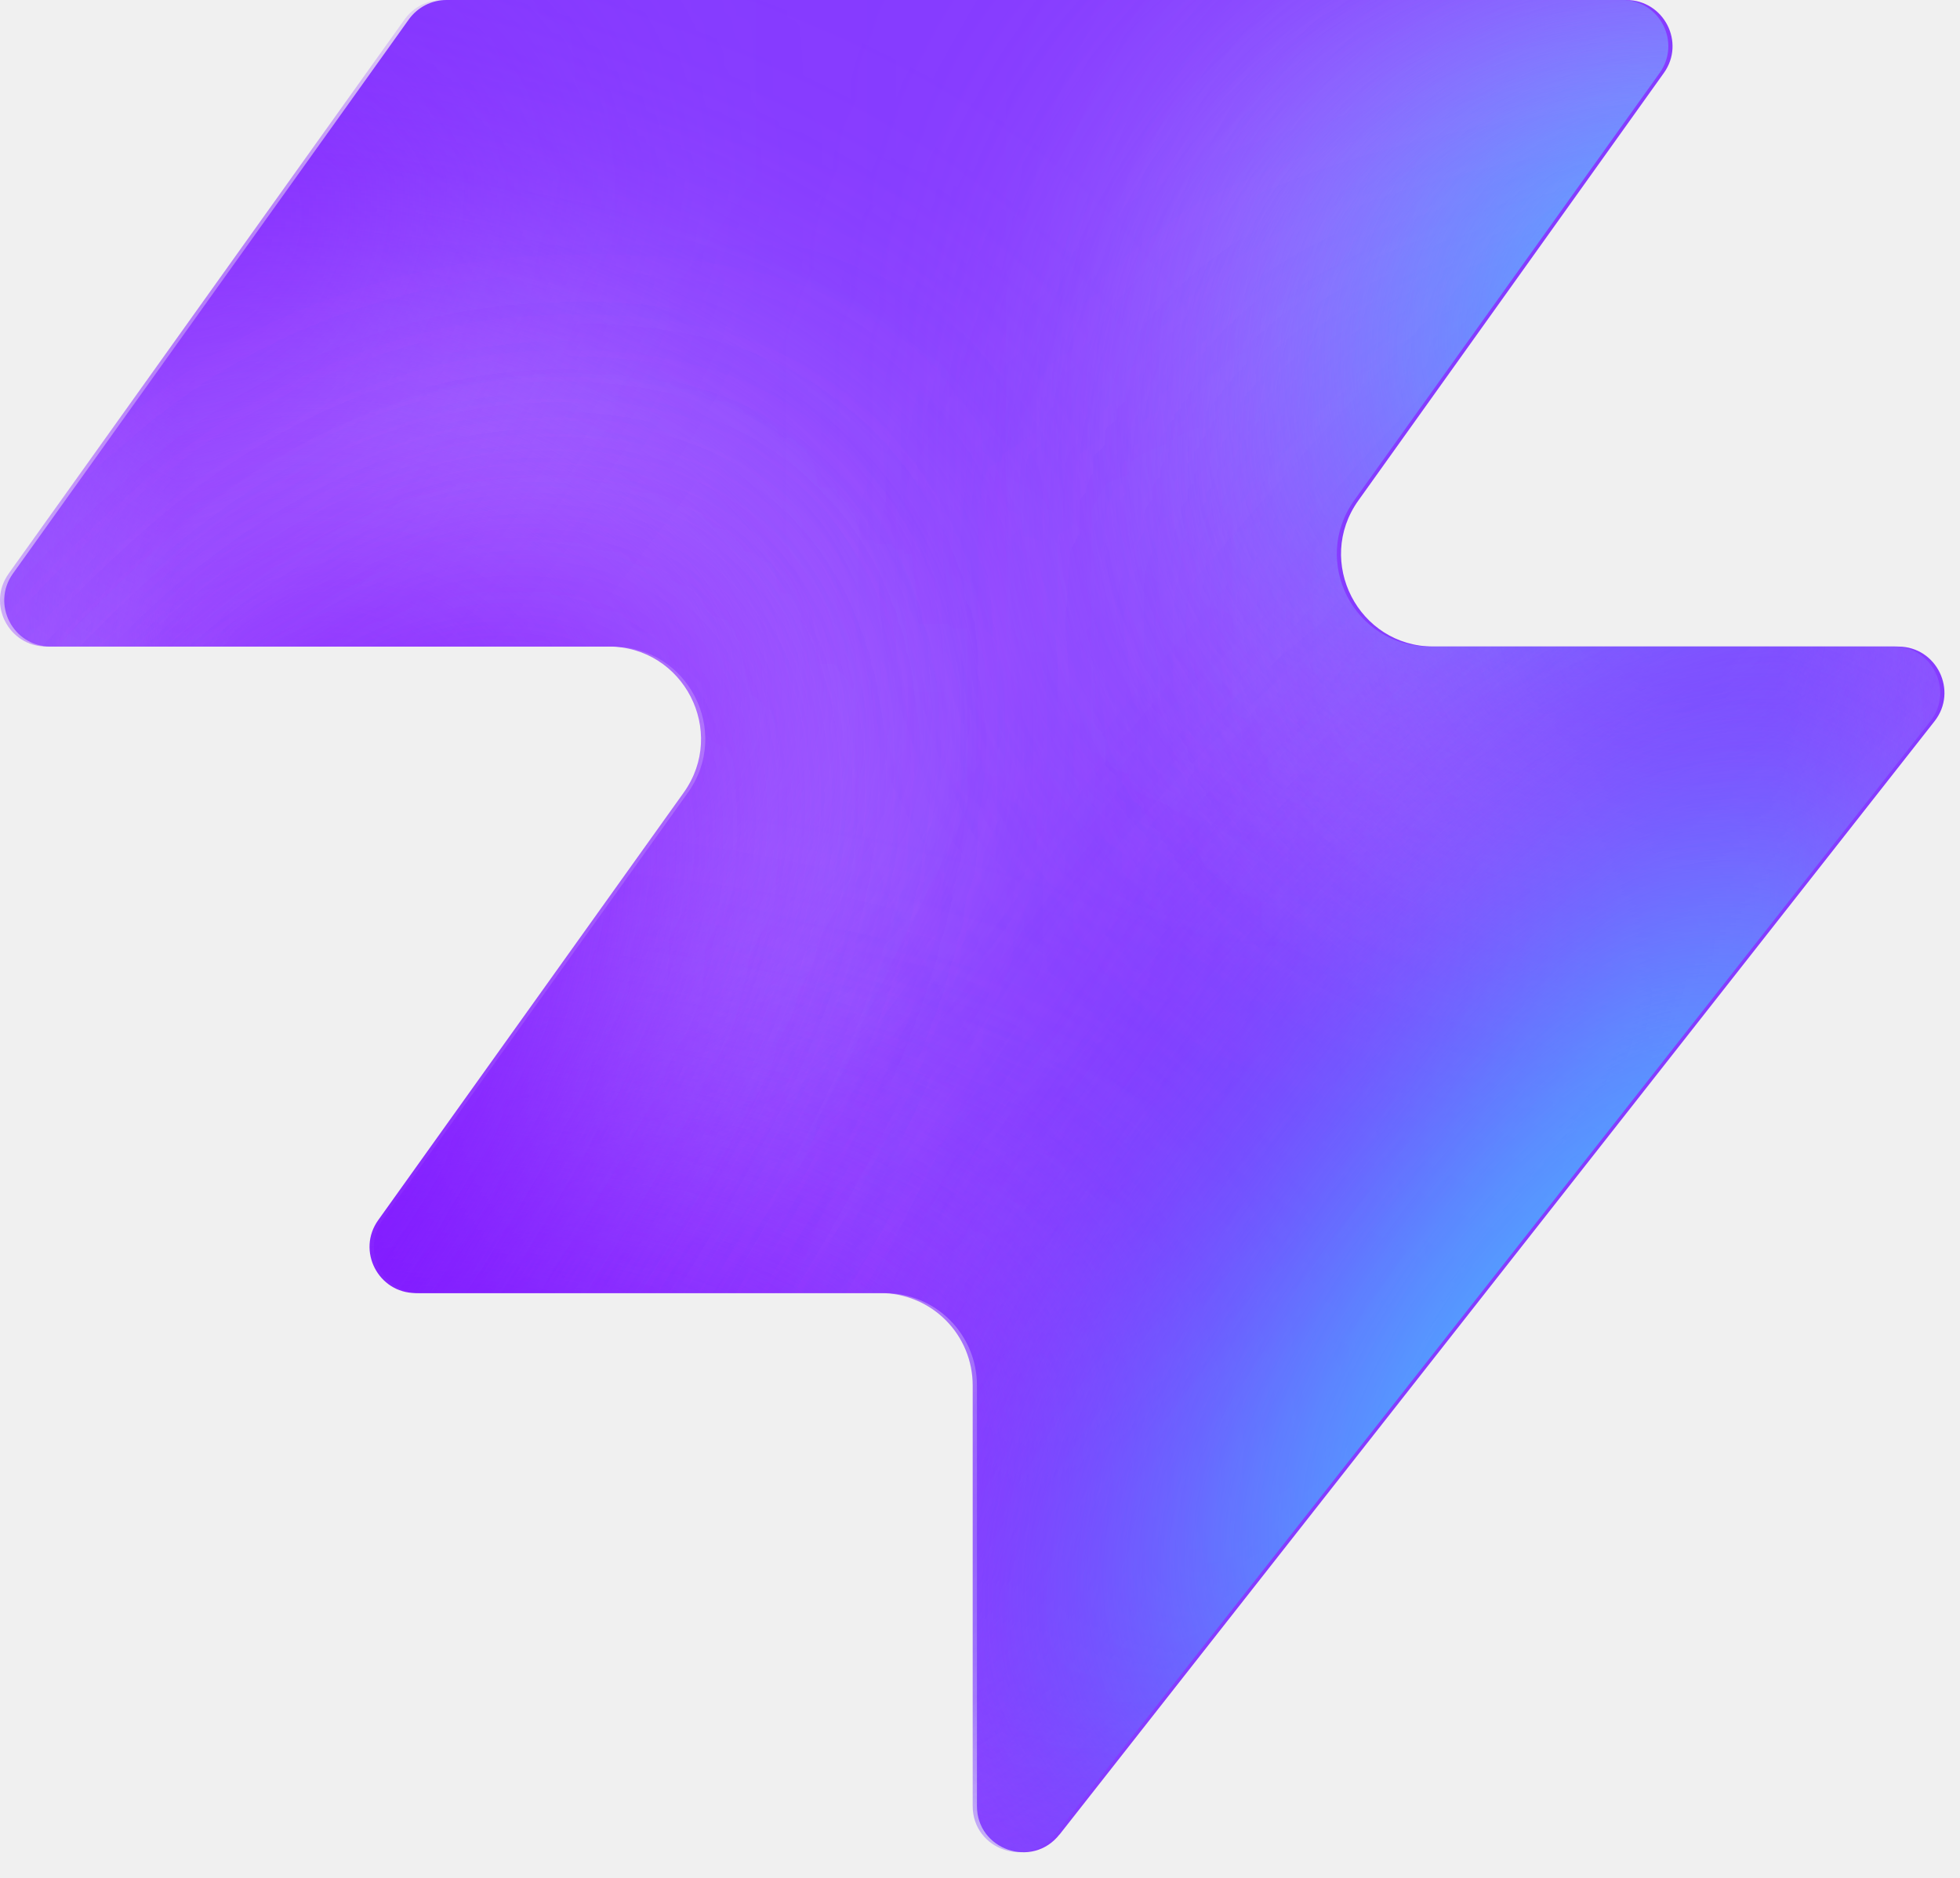
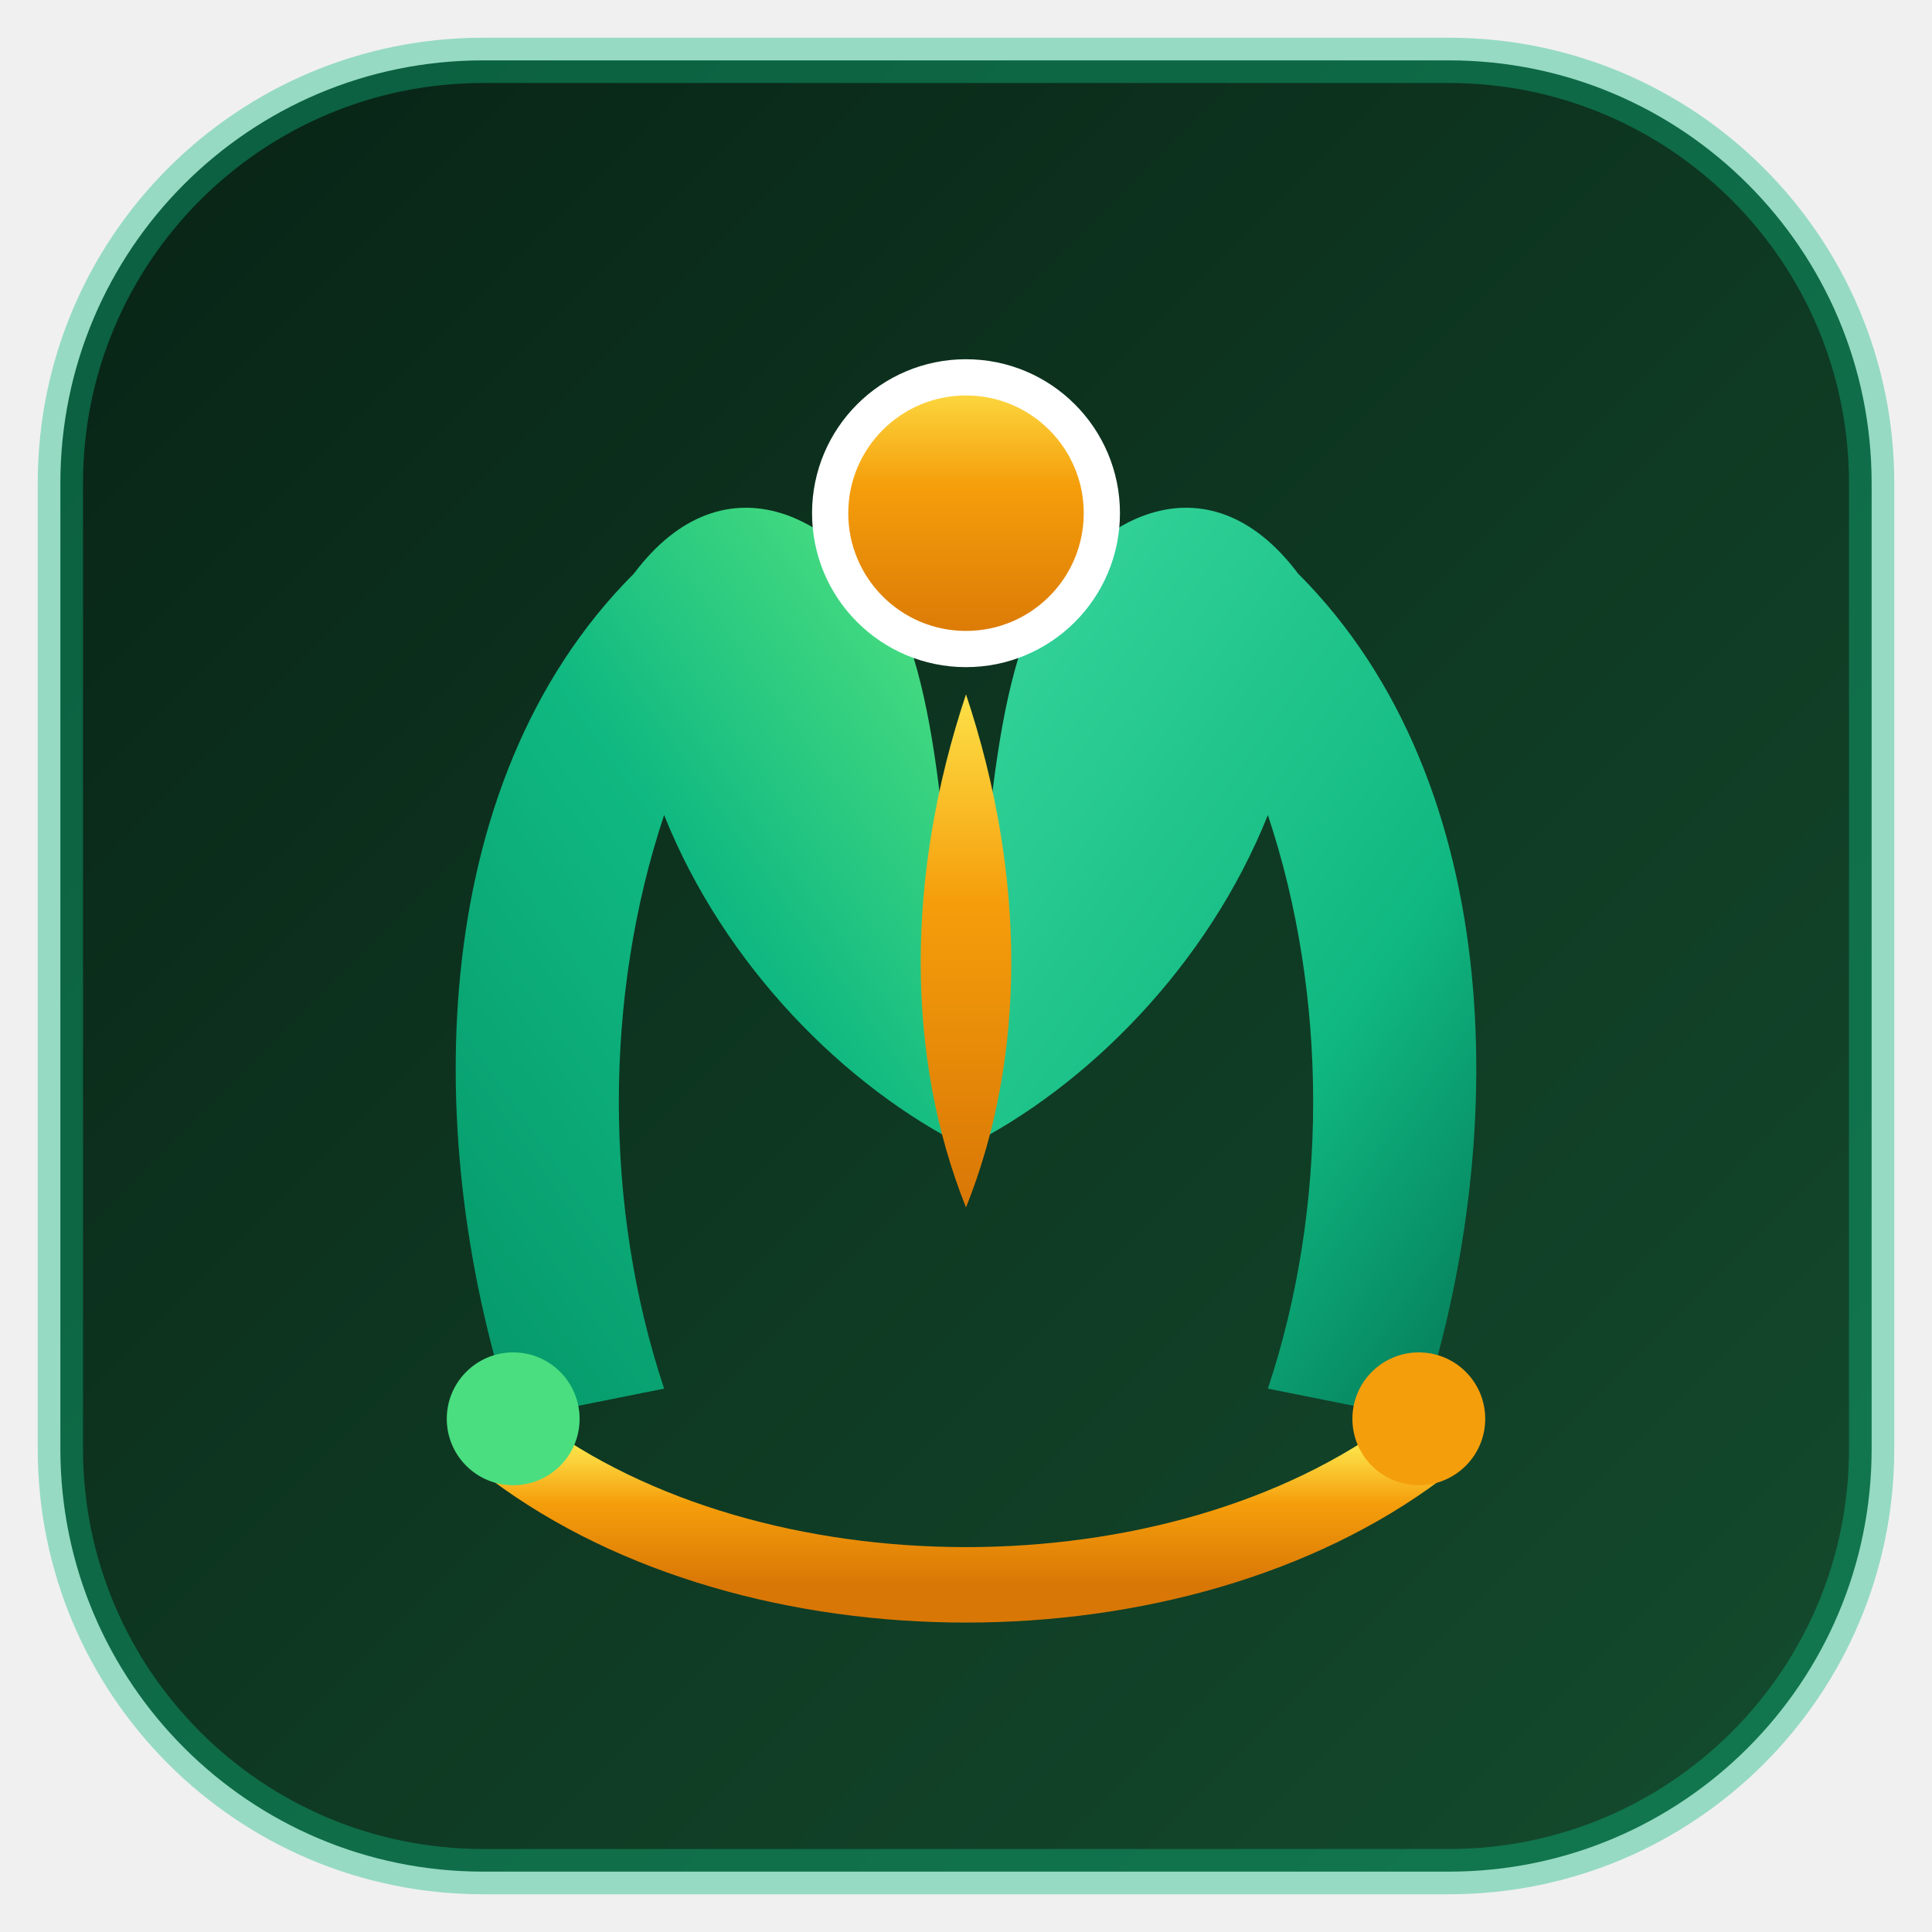
- <svg xmlns="http://www.w3.org/2000/svg" width="48" height="46" fill="none" viewBox="0 0 48 46">
-   <path fill="#863bff" d="M25.946 44.938c-.664.845-2.021.375-2.021-.698V33.937a2.26 2.26 0 0 0-2.262-2.262H10.287c-.92 0-1.456-1.04-.92-1.788l7.48-10.471c1.07-1.497 0-3.578-1.842-3.578H1.237c-.92 0-1.456-1.04-.92-1.788L10.013.474c.214-.297.556-.474.92-.474h28.894c.92 0 1.456 1.04.92 1.788l-7.48 10.471c-1.07 1.498 0 3.579 1.842 3.579h11.377c.943 0 1.473 1.088.89 1.83L25.947 44.94z" style="fill:#863bff;fill:color(display-p3 .525 .23 1);fill-opacity:1" />
-   <mask id="a" width="48" height="46" x="0" y="0" maskUnits="userSpaceOnUse" style="mask-type:alpha">
-     <path fill="#000" d="M25.842 44.938c-.664.844-2.021.375-2.021-.698V33.937a2.26 2.26 0 0 0-2.262-2.262H10.183c-.92 0-1.456-1.04-.92-1.788l7.48-10.471c1.07-1.498 0-3.579-1.842-3.579H1.133c-.92 0-1.456-1.04-.92-1.787L9.91.473c.214-.297.556-.474.92-.474h28.894c.92 0 1.456 1.04.92 1.788l-7.48 10.471c-1.07 1.498 0 3.578 1.842 3.578h11.377c.943 0 1.473 1.088.89 1.832L25.843 44.94z" style="fill:#000;fill-opacity:1" />
-   </mask>
-   <g mask="url(#a)">
-     <g filter="url(#b)">
-       <ellipse cx="5.508" cy="14.704" fill="#ede6ff" rx="5.508" ry="14.704" style="fill:#ede6ff;fill:color(display-p3 .927 .903 1);fill-opacity:1" transform="matrix(.00324 1 1 -.00324 -4.47 31.516)" />
-     </g>
-     <g filter="url(#c)">
-       <ellipse cx="10.399" cy="29.851" fill="#ede6ff" rx="10.399" ry="29.851" style="fill:#ede6ff;fill:color(display-p3 .927 .903 1);fill-opacity:1" transform="matrix(.00324 1 1 -.00324 -39.328 7.883)" />
-     </g>
-     <g filter="url(#d)">
-       <ellipse cx="5.508" cy="30.487" fill="#7e14ff" rx="5.508" ry="30.487" style="fill:#7e14ff;fill:color(display-p3 .492 .077 1);fill-opacity:1" transform="rotate(89.814 -25.913 -14.639)scale(1 -1)" />
-     </g>
-     <g filter="url(#e)">
-       <ellipse cx="5.508" cy="30.599" fill="#7e14ff" rx="5.508" ry="30.599" style="fill:#7e14ff;fill:color(display-p3 .492 .077 1);fill-opacity:1" transform="rotate(89.814 -32.644 -3.334)scale(1 -1)" />
-     </g>
-     <g filter="url(#f)">
-       <ellipse cx="5.508" cy="30.599" fill="#7e14ff" rx="5.508" ry="30.599" style="fill:#7e14ff;fill:color(display-p3 .492 .077 1);fill-opacity:1" transform="matrix(.00324 1 1 -.00324 -34.34 30.47)" />
-     </g>
-     <g filter="url(#g)">
-       <ellipse cx="14.072" cy="22.078" fill="#ede6ff" rx="14.072" ry="22.078" style="fill:#ede6ff;fill:color(display-p3 .927 .903 1);fill-opacity:1" transform="rotate(93.35 24.506 48.493)scale(-1 1)" />
-     </g>
-     <g filter="url(#h)">
-       <ellipse cx="3.47" cy="21.501" fill="#7e14ff" rx="3.47" ry="21.501" style="fill:#7e14ff;fill:color(display-p3 .492 .077 1);fill-opacity:1" transform="rotate(89.009 28.708 47.59)scale(-1 1)" />
-     </g>
-     <g filter="url(#i)">
-       <ellipse cx="3.47" cy="21.501" fill="#7e14ff" rx="3.47" ry="21.501" style="fill:#7e14ff;fill:color(display-p3 .492 .077 1);fill-opacity:1" transform="rotate(89.009 28.708 47.59)scale(-1 1)" />
-     </g>
-     <g filter="url(#j)">
-       <ellipse cx=".387" cy="8.972" fill="#7e14ff" rx="4.407" ry="29.108" style="fill:#7e14ff;fill:color(display-p3 .492 .077 1);fill-opacity:1" transform="rotate(39.51 .387 8.972)" />
-     </g>
-     <g filter="url(#k)">
-       <ellipse cx="47.523" cy="-6.092" fill="#7e14ff" rx="4.407" ry="29.108" style="fill:#7e14ff;fill:color(display-p3 .492 .077 1);fill-opacity:1" transform="rotate(37.892 47.523 -6.092)" />
-     </g>
-     <g filter="url(#l)">
-       <ellipse cx="41.412" cy="6.333" fill="#47bfff" rx="5.971" ry="9.665" style="fill:#47bfff;fill:color(display-p3 .28 .748 1);fill-opacity:1" transform="rotate(37.892 41.412 6.333)" />
-     </g>
-     <g filter="url(#m)">
-       <ellipse cx="-1.879" cy="38.332" fill="#7e14ff" rx="4.407" ry="29.108" style="fill:#7e14ff;fill:color(display-p3 .492 .077 1);fill-opacity:1" transform="rotate(37.892 -1.88 38.332)" />
-     </g>
-     <g filter="url(#n)">
-       <ellipse cx="-1.879" cy="38.332" fill="#7e14ff" rx="4.407" ry="29.108" style="fill:#7e14ff;fill:color(display-p3 .492 .077 1);fill-opacity:1" transform="rotate(37.892 -1.88 38.332)" />
-     </g>
-     <g filter="url(#o)">
-       <ellipse cx="35.651" cy="29.907" fill="#7e14ff" rx="4.407" ry="29.108" style="fill:#7e14ff;fill:color(display-p3 .492 .077 1);fill-opacity:1" transform="rotate(37.892 35.651 29.907)" />
-     </g>
-     <g filter="url(#p)">
-       <ellipse cx="38.418" cy="32.4" fill="#47bfff" rx="5.971" ry="15.297" style="fill:#47bfff;fill:color(display-p3 .28 .748 1);fill-opacity:1" transform="rotate(37.892 38.418 32.4)" />
-     </g>
-   </g>
+ <svg xmlns="http://www.w3.org/2000/svg" viewBox="0 0 64 64" width="100%" height="100%">
  <defs>
-     <filter id="b" width="60.045" height="41.654" x="-19.77" y="16.149" color-interpolation-filters="sRGB" filterUnits="userSpaceOnUse">
-       <feFlood flood-opacity="0" result="BackgroundImageFix" />
-       <feBlend in="SourceGraphic" in2="BackgroundImageFix" result="shape" />
-       <feGaussianBlur result="effect1_foregroundBlur_2002_17158" stdDeviation="7.659" />
-     </filter>
-     <filter id="c" width="90.34" height="51.437" x="-54.613" y="-7.533" color-interpolation-filters="sRGB" filterUnits="userSpaceOnUse">
-       <feFlood flood-opacity="0" result="BackgroundImageFix" />
-       <feBlend in="SourceGraphic" in2="BackgroundImageFix" result="shape" />
-       <feGaussianBlur result="effect1_foregroundBlur_2002_17158" stdDeviation="7.659" />
-     </filter>
-     <filter id="d" width="79.355" height="29.4" x="-49.64" y="2.03" color-interpolation-filters="sRGB" filterUnits="userSpaceOnUse">
-       <feFlood flood-opacity="0" result="BackgroundImageFix" />
-       <feBlend in="SourceGraphic" in2="BackgroundImageFix" result="shape" />
-       <feGaussianBlur result="effect1_foregroundBlur_2002_17158" stdDeviation="4.596" />
-     </filter>
-     <filter id="e" width="79.579" height="29.4" x="-45.045" y="20.029" color-interpolation-filters="sRGB" filterUnits="userSpaceOnUse">
-       <feFlood flood-opacity="0" result="BackgroundImageFix" />
-       <feBlend in="SourceGraphic" in2="BackgroundImageFix" result="shape" />
-       <feGaussianBlur result="effect1_foregroundBlur_2002_17158" stdDeviation="4.596" />
-     </filter>
-     <filter id="f" width="79.579" height="29.4" x="-43.513" y="21.178" color-interpolation-filters="sRGB" filterUnits="userSpaceOnUse">
-       <feFlood flood-opacity="0" result="BackgroundImageFix" />
-       <feBlend in="SourceGraphic" in2="BackgroundImageFix" result="shape" />
-       <feGaussianBlur result="effect1_foregroundBlur_2002_17158" stdDeviation="4.596" />
-     </filter>
-     <filter id="g" width="74.749" height="58.852" x="15.756" y="-17.901" color-interpolation-filters="sRGB" filterUnits="userSpaceOnUse">
-       <feFlood flood-opacity="0" result="BackgroundImageFix" />
-       <feBlend in="SourceGraphic" in2="BackgroundImageFix" result="shape" />
-       <feGaussianBlur result="effect1_foregroundBlur_2002_17158" stdDeviation="7.659" />
-     </filter>
-     <filter id="h" width="61.377" height="25.362" x="23.548" y="2.284" color-interpolation-filters="sRGB" filterUnits="userSpaceOnUse">
-       <feFlood flood-opacity="0" result="BackgroundImageFix" />
-       <feBlend in="SourceGraphic" in2="BackgroundImageFix" result="shape" />
-       <feGaussianBlur result="effect1_foregroundBlur_2002_17158" stdDeviation="4.596" />
-     </filter>
-     <filter id="i" width="61.377" height="25.362" x="23.548" y="2.284" color-interpolation-filters="sRGB" filterUnits="userSpaceOnUse">
-       <feFlood flood-opacity="0" result="BackgroundImageFix" />
-       <feBlend in="SourceGraphic" in2="BackgroundImageFix" result="shape" />
-       <feGaussianBlur result="effect1_foregroundBlur_2002_17158" stdDeviation="4.596" />
-     </filter>
-     <filter id="j" width="56.045" height="63.649" x="-27.636" y="-22.853" color-interpolation-filters="sRGB" filterUnits="userSpaceOnUse">
-       <feFlood flood-opacity="0" result="BackgroundImageFix" />
-       <feBlend in="SourceGraphic" in2="BackgroundImageFix" result="shape" />
-       <feGaussianBlur result="effect1_foregroundBlur_2002_17158" stdDeviation="4.596" />
-     </filter>
-     <filter id="k" width="54.814" height="64.646" x="20.116" y="-38.415" color-interpolation-filters="sRGB" filterUnits="userSpaceOnUse">
-       <feFlood flood-opacity="0" result="BackgroundImageFix" />
-       <feBlend in="SourceGraphic" in2="BackgroundImageFix" result="shape" />
-       <feGaussianBlur result="effect1_foregroundBlur_2002_17158" stdDeviation="4.596" />
-     </filter>
-     <filter id="l" width="33.541" height="35.313" x="24.641" y="-11.323" color-interpolation-filters="sRGB" filterUnits="userSpaceOnUse">
-       <feFlood flood-opacity="0" result="BackgroundImageFix" />
-       <feBlend in="SourceGraphic" in2="BackgroundImageFix" result="shape" />
-       <feGaussianBlur result="effect1_foregroundBlur_2002_17158" stdDeviation="4.596" />
-     </filter>
-     <filter id="m" width="54.814" height="64.646" x="-29.286" y="6.009" color-interpolation-filters="sRGB" filterUnits="userSpaceOnUse">
-       <feFlood flood-opacity="0" result="BackgroundImageFix" />
-       <feBlend in="SourceGraphic" in2="BackgroundImageFix" result="shape" />
-       <feGaussianBlur result="effect1_foregroundBlur_2002_17158" stdDeviation="4.596" />
-     </filter>
-     <filter id="n" width="54.814" height="64.646" x="-29.286" y="6.009" color-interpolation-filters="sRGB" filterUnits="userSpaceOnUse">
-       <feFlood flood-opacity="0" result="BackgroundImageFix" />
-       <feBlend in="SourceGraphic" in2="BackgroundImageFix" result="shape" />
-       <feGaussianBlur result="effect1_foregroundBlur_2002_17158" stdDeviation="4.596" />
-     </filter>
-     <filter id="o" width="54.814" height="64.646" x="8.244" y="-2.416" color-interpolation-filters="sRGB" filterUnits="userSpaceOnUse">
-       <feFlood flood-opacity="0" result="BackgroundImageFix" />
-       <feBlend in="SourceGraphic" in2="BackgroundImageFix" result="shape" />
-       <feGaussianBlur result="effect1_foregroundBlur_2002_17158" stdDeviation="4.596" />
-     </filter>
-     <filter id="p" width="39.409" height="43.623" x="18.713" y="10.588" color-interpolation-filters="sRGB" filterUnits="userSpaceOnUse">
-       <feFlood flood-opacity="0" result="BackgroundImageFix" />
-       <feBlend in="SourceGraphic" in2="BackgroundImageFix" result="shape" />
-       <feGaussianBlur result="effect1_foregroundBlur_2002_17158" stdDeviation="4.596" />
-     </filter>
+     <linearGradient id="fav-bg" x1="0%" y1="0%" x2="100%" y2="100%">
+       <stop offset="0%" stop-color="#082315" />
+       <stop offset="100%" stop-color="#144C2E" />
+     </linearGradient>
+     <linearGradient id="fav-leaf-l" x1="0%" y1="100%" x2="80%" y2="0%">
+       <stop offset="0%" stop-color="#059669" />
+       <stop offset="60%" stop-color="#10B981" />
+       <stop offset="100%" stop-color="#4ADE80" />
+     </linearGradient>
+     <linearGradient id="fav-leaf-r" x1="20%" y1="0%" x2="100%" y2="100%">
+       <stop offset="0%" stop-color="#34D399" />
+       <stop offset="60%" stop-color="#10B981" />
+       <stop offset="100%" stop-color="#047857" />
+     </linearGradient>
+     <linearGradient id="fav-gold" x1="0%" y1="100%" x2="0%" y2="0%">
+       <stop offset="0%" stop-color="#D97706" />
+       <stop offset="60%" stop-color="#F59E0B" />
+       <stop offset="100%" stop-color="#FDE047" />
+     </linearGradient>
  </defs>
+   <rect x="2" y="2" width="60" height="60" rx="14" fill="url(#fav-bg)" stroke="#10B981" stroke-width="1.5" stroke-opacity="0.4" />
+   <path d="M 17 48 C 25 54 39 54 47 48" fill="none" stroke="url(#fav-gold)" stroke-width="2.5" stroke-linecap="round" />
+   <path d="M 17 47 C 14 38 14 26 21 19 C 24 15 28 17 30 21 C 31.5 25 31.5 32 32 38 C 28 36 24 32 22 27 C 20 33 20 40 22 46 Z" fill="url(#fav-leaf-l)" />
+   <path d="M 47 47 C 50 38 50 26 43 19 C 40 15 36 17 34 21 C 32.5 25 32.5 32 32 38 C 36 36 40 32 42 27 C 44 33 44 40 42 46 Z" fill="url(#fav-leaf-r)" />
+   <path d="M 32 40 C 30 35 30 29 32 23 C 34 29 34 35 32 40 Z" fill="url(#fav-gold)" />
+   <circle cx="32" cy="17" r="4.5" fill="url(#fav-gold)" stroke="#FFFFFF" stroke-width="1.2" />
+   <circle cx="17" cy="47" r="2.2" fill="#4ADE80" />
+   <circle cx="47" cy="47" r="2.2" fill="#F59E0B" />
</svg>
